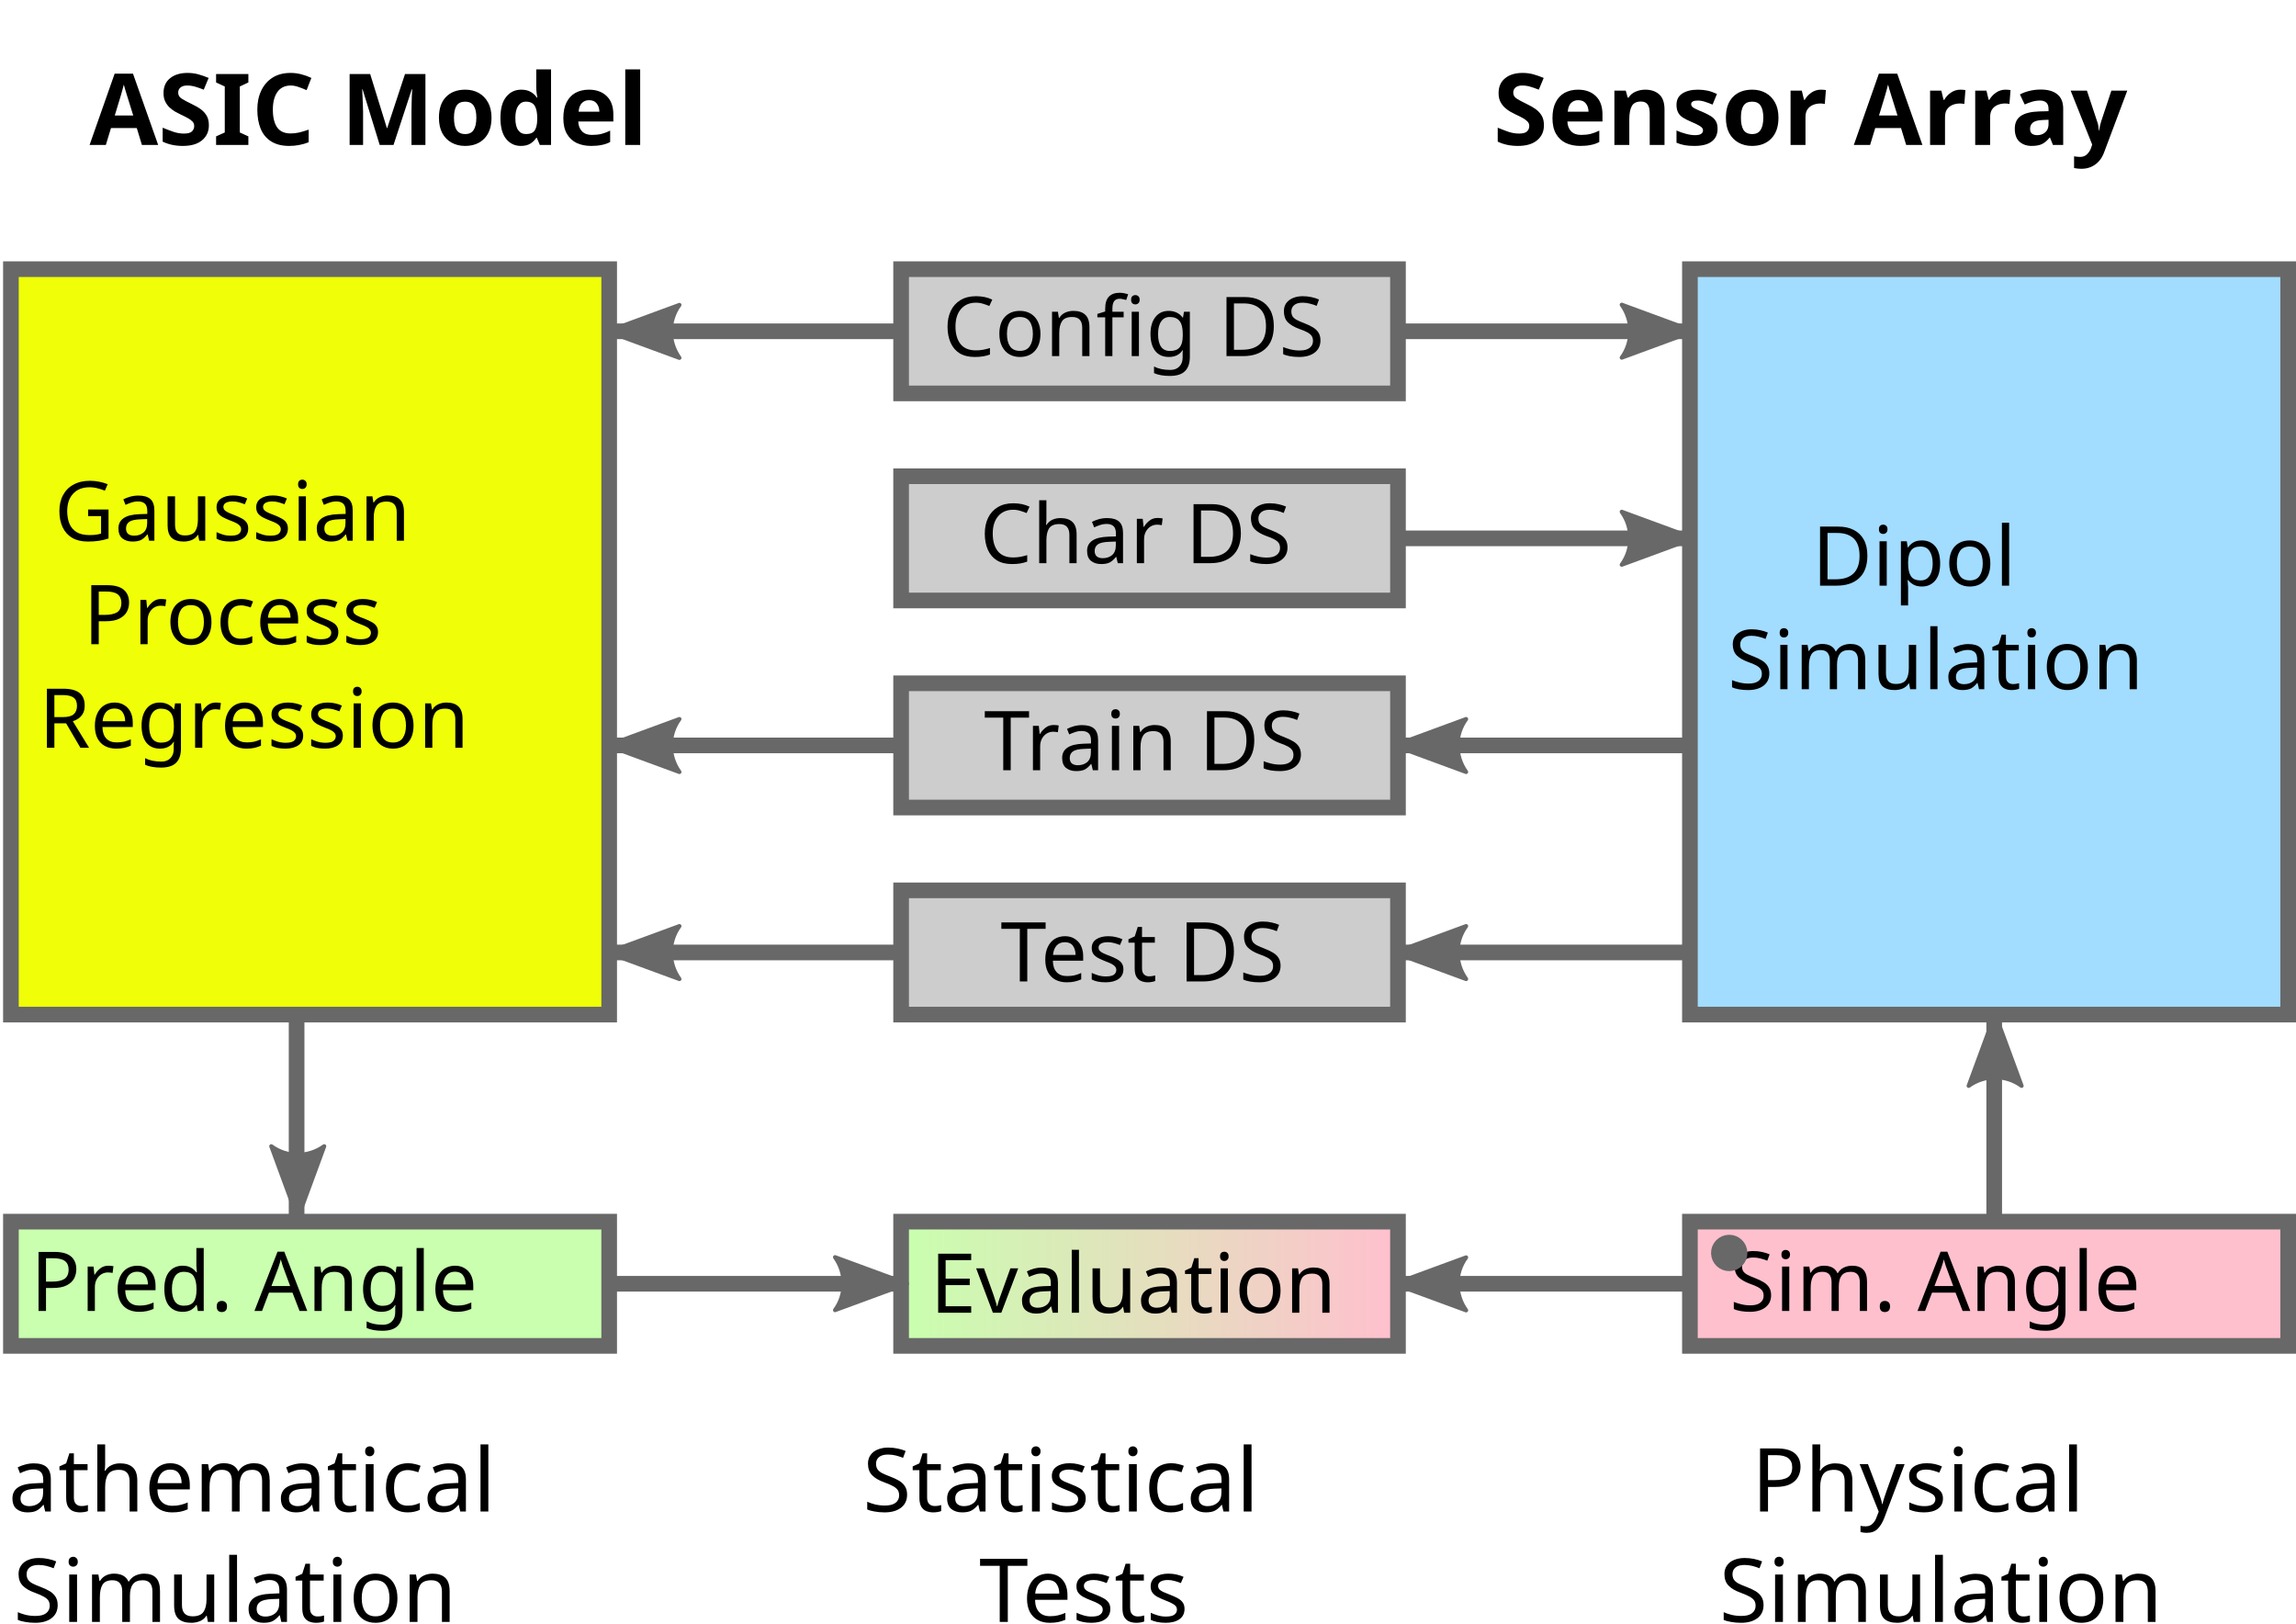
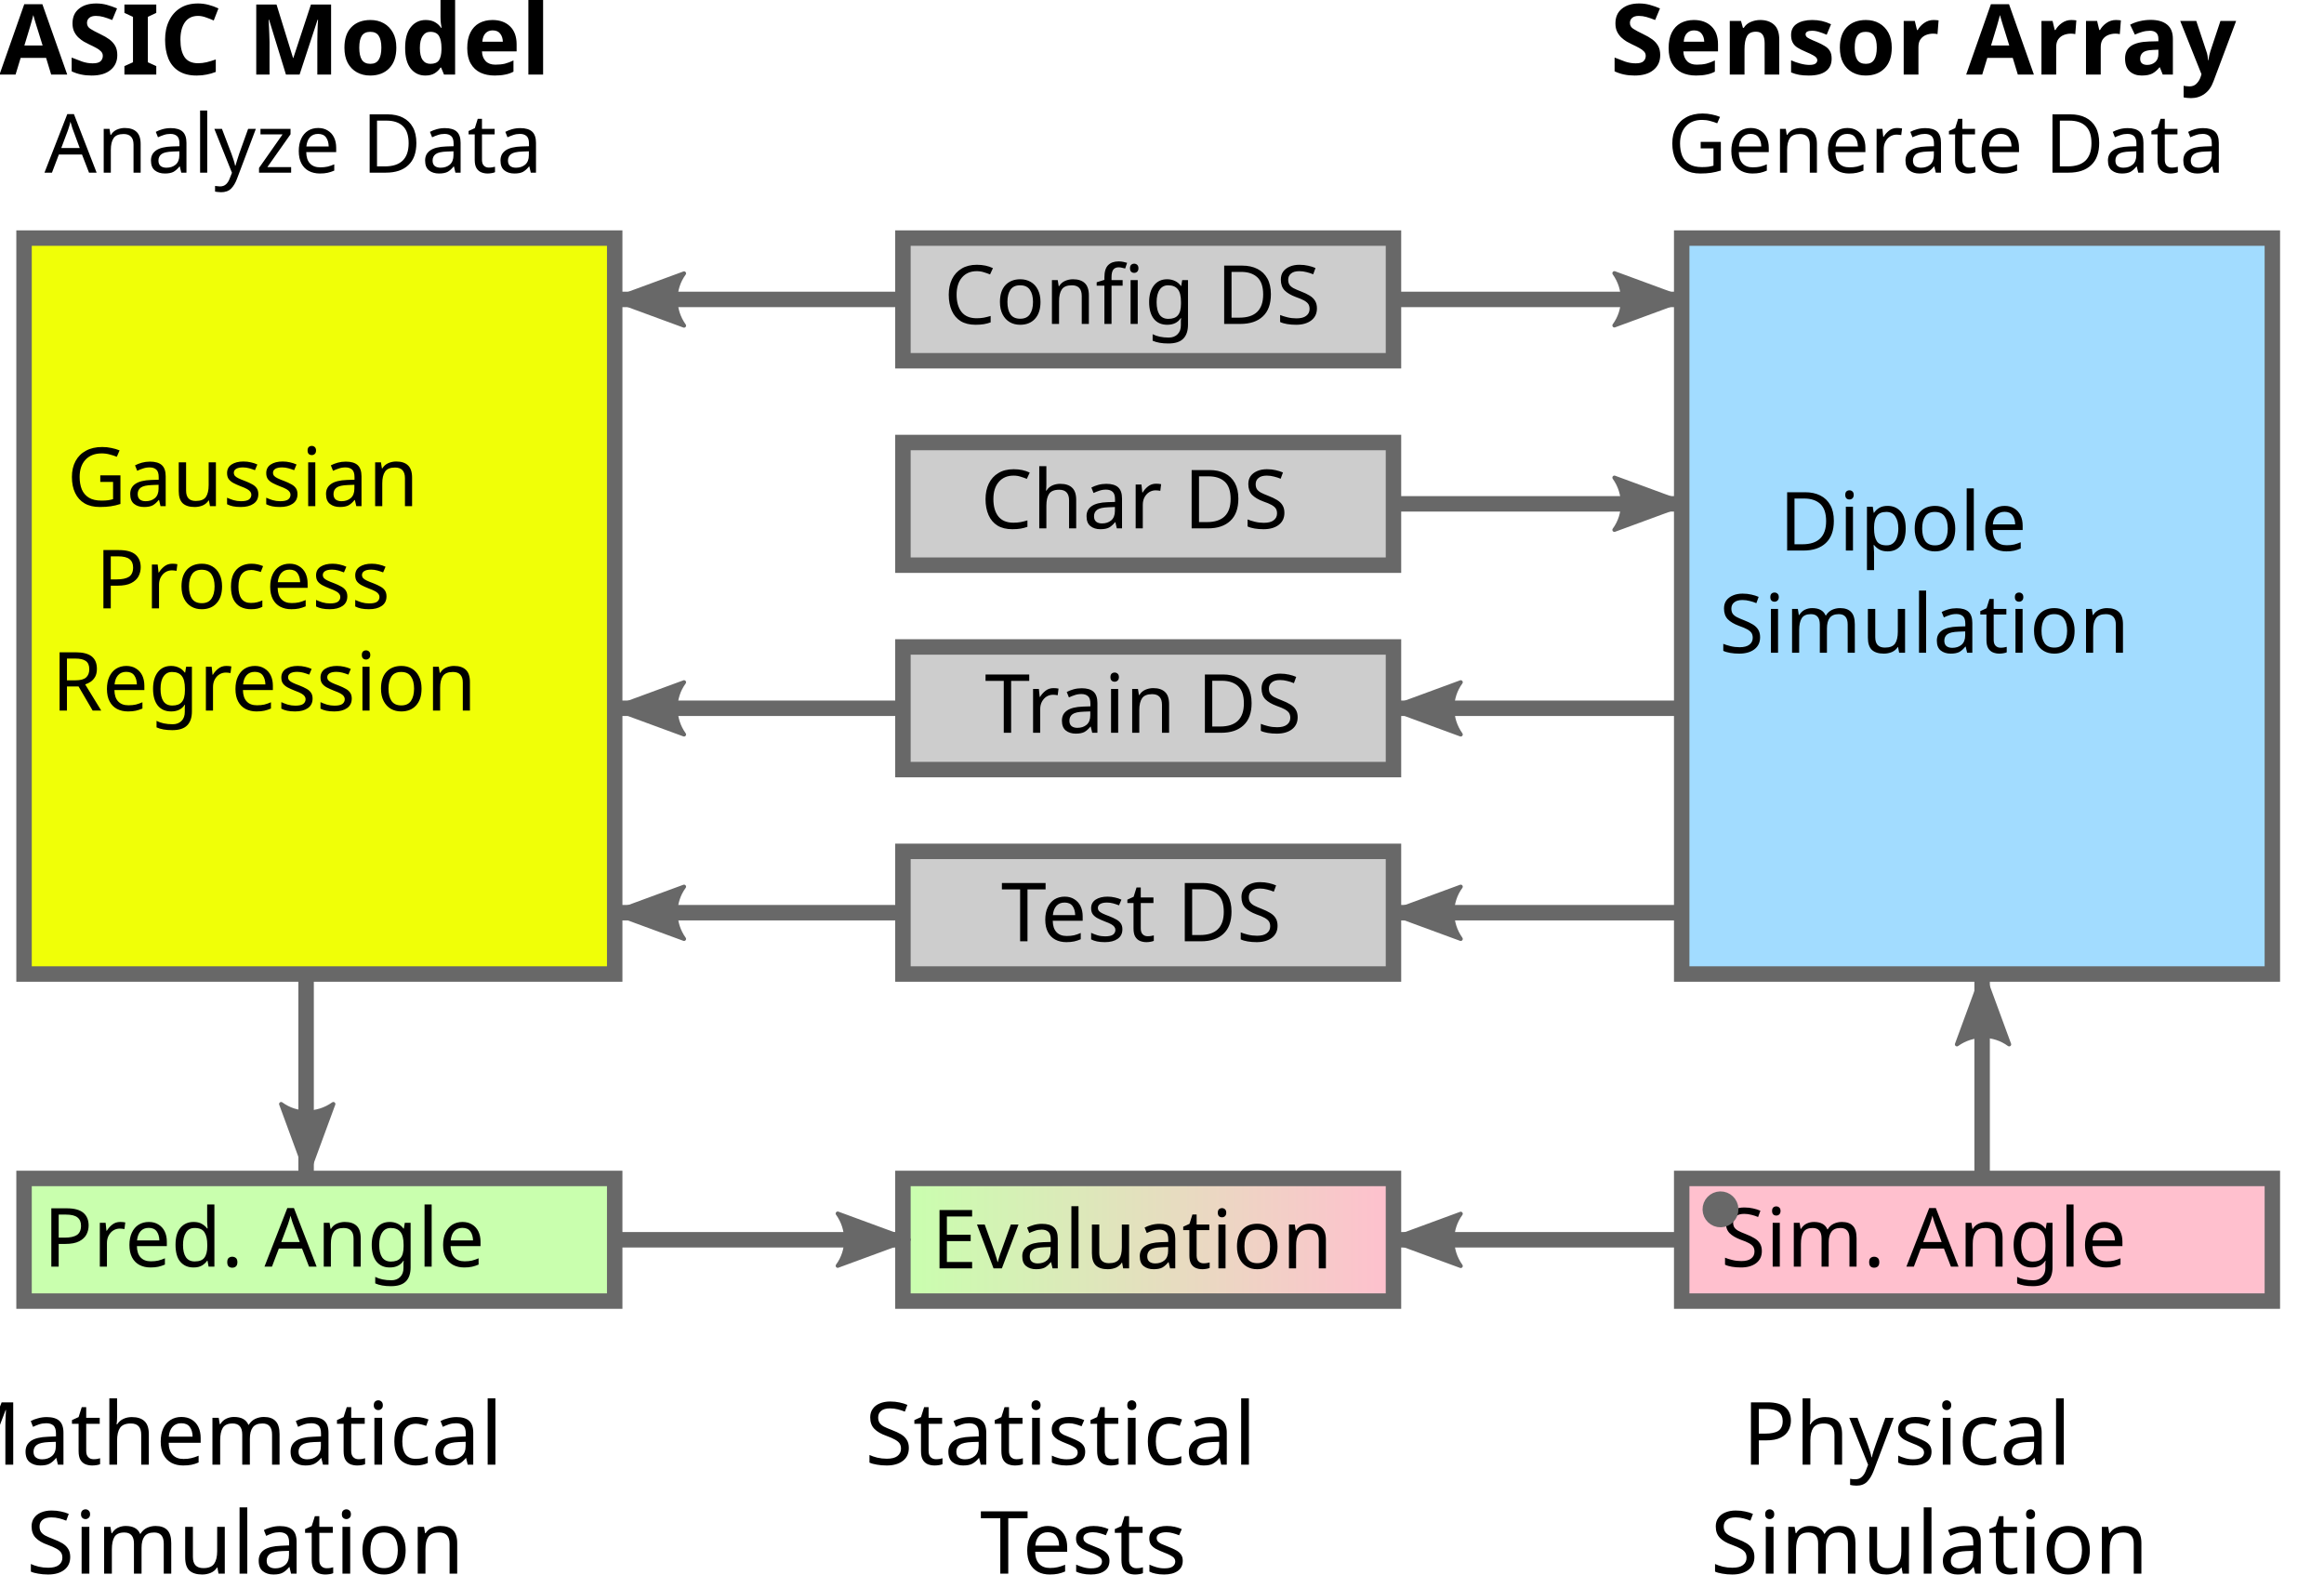
- <svg xmlns="http://www.w3.org/2000/svg" xmlns:xlink="http://www.w3.org/1999/xlink" width="293.436mm" height="207.417mm" viewBox="0 0 293.436 207.417" version="1.1" id="svg8">
+ <svg xmlns="http://www.w3.org/2000/svg" xmlns:xlink="http://www.w3.org/1999/xlink" width="300.84mm" height="203.837mm" viewBox="0 0 300.84 203.837" version="1.1" id="svg8">
  <defs id="defs2">
    <marker style="overflow:visible" id="marker7260" refX="0" refY="0" orient="auto">
      <path transform="matrix(-1.1,0,0,-1.1,-1.1,0)" d="M 8.719,4.034 -2.207,0.016 8.719,-4.002 c -1.745,2.372 -1.735,5.617 -6e-7,8.035 z" style="fill:#686868;fill-opacity:1;fill-rule:evenodd;stroke:#686868;stroke-width:0.625;stroke-linejoin:round;stroke-opacity:1" id="path7258" />
    </marker>
    <marker orient="auto" refY="0" refX="0" id="marker6930" style="overflow:visible">
      <path id="path6928" style="fill:#686868;fill-opacity:1;fill-rule:evenodd;stroke:#686868;stroke-width:0.625;stroke-linejoin:round;stroke-opacity:1" d="M 8.719,4.034 -2.207,0.016 8.719,-4.002 c -1.745,2.372 -1.735,5.617 -6e-7,8.035 z" transform="matrix(-1.1,0,0,-1.1,-1.1,0)" />
    </marker>
    <marker style="overflow:visible" id="marker6782" refX="0" refY="0" orient="auto">
      <path transform="matrix(-1.1,0,0,-1.1,-1.1,0)" d="M 8.719,4.034 -2.207,0.016 8.719,-4.002 c -1.745,2.372 -1.735,5.617 -6e-7,8.035 z" style="fill:#686868;fill-opacity:1;fill-rule:evenodd;stroke:#686868;stroke-width:0.625;stroke-linejoin:round;stroke-opacity:1" id="path6780" />
    </marker>
    <marker style="overflow:visible" id="marker6380" refX="0" refY="0" orient="auto">
      <path transform="matrix(-1.1,0,0,-1.1,-1.1,0)" d="M 8.719,4.034 -2.207,0.016 8.719,-4.002 c -1.745,2.372 -1.735,5.617 -6e-7,8.035 z" style="fill:#686868;fill-opacity:1;fill-rule:evenodd;stroke:#686868;stroke-width:0.625;stroke-linejoin:round;stroke-opacity:1" id="path6378" />
    </marker>
    <marker orient="auto" refY="0" refX="0" id="marker6272" style="overflow:visible">
      <path id="path6270" style="fill:#686868;fill-opacity:1;fill-rule:evenodd;stroke:#686868;stroke-width:0.625;stroke-linejoin:round;stroke-opacity:1" d="M 8.719,4.034 -2.207,0.016 8.719,-4.002 c -1.745,2.372 -1.735,5.617 -6e-7,8.035 z" transform="matrix(-1.1,0,0,-1.1,-1.1,0)" />
    </marker>
    <linearGradient id="linearGradient6240-4">
      <stop id="stop6238" offset="0" style="stop-color:#ffc0ce;stop-opacity:1" />
      <stop id="stop6236" offset="1" style="stop-color:#c9ffae;stop-opacity:1" />
    </linearGradient>
    <marker orient="auto" refY="0" refX="0" id="marker5996" style="overflow:visible">
      <path id="path5994" style="fill:#686868;fill-opacity:1;fill-rule:evenodd;stroke:#686868;stroke-width:0.625;stroke-linejoin:round;stroke-opacity:1" d="M 8.719,4.034 -2.207,0.016 8.719,-4.002 c -1.745,2.372 -1.735,5.617 -6e-7,8.035 z" transform="matrix(-1.1,0,0,-1.1,-1.1,0)" />
    </marker>
    <marker orient="auto" refY="0" refX="0" id="marker5794" style="overflow:visible">
      <path id="path5792" style="fill:#686868;fill-opacity:1;fill-rule:evenodd;stroke:#686868;stroke-width:0.625;stroke-linejoin:round;stroke-opacity:1" d="M 8.719,4.034 -2.207,0.016 8.719,-4.002 c -1.745,2.372 -1.735,5.617 -6e-7,8.035 z" transform="matrix(-1.1,0,0,-1.1,-1.1,0)" />
    </marker>
    <marker style="overflow:visible" id="marker5634" refX="0" refY="0" orient="auto">
      <path transform="matrix(-1.1,0,0,-1.1,-1.1,0)" d="M 8.719,4.034 -2.207,0.016 8.719,-4.002 c -1.745,2.372 -1.735,5.617 -6e-7,8.035 z" style="fill:#686868;fill-opacity:1;fill-rule:evenodd;stroke:#686868;stroke-width:0.625;stroke-linejoin:round;stroke-opacity:1" id="path5632" />
    </marker>
    <marker style="overflow:visible" id="marker5446" refX="0" refY="0" orient="auto">
      <path transform="matrix(-1.1,0,0,-1.1,-1.1,0)" d="M 8.719,4.034 -2.207,0.016 8.719,-4.002 c -1.745,2.372 -1.735,5.617 -6e-7,8.035 z" style="fill:#686868;fill-opacity:1;fill-rule:evenodd;stroke:#686868;stroke-width:0.625;stroke-linejoin:round;stroke-opacity:1" id="path5444" />
    </marker>
    <marker orient="auto" refY="0" refX="0" id="marker5380" style="overflow:visible">
      <path id="path5378" style="fill:#686868;fill-opacity:1;fill-rule:evenodd;stroke:#686868;stroke-width:0.625;stroke-linejoin:round;stroke-opacity:1" d="M 8.719,4.034 -2.207,0.016 8.719,-4.002 c -1.745,2.372 -1.735,5.617 -6e-7,8.035 z" transform="matrix(-1.1,0,0,-1.1,-1.1,0)" />
    </marker>
    <marker style="overflow:visible" id="marker5320" refX="0" refY="0" orient="auto">
      <path transform="matrix(-1.1,0,0,-1.1,-1.1,0)" d="M 8.719,4.034 -2.207,0.016 8.719,-4.002 c -1.745,2.372 -1.735,5.617 -6e-7,8.035 z" style="fill:#686868;fill-opacity:1;fill-rule:evenodd;stroke:#686868;stroke-width:0.625;stroke-linejoin:round;stroke-opacity:1" id="path5318" />
    </marker>
    <marker orient="auto" refY="0" refX="0" id="Arrow2Lend" style="overflow:visible">
      <path id="path4653" style="fill:#686868;fill-opacity:1;fill-rule:evenodd;stroke:#686868;stroke-width:0.625;stroke-linejoin:round;stroke-opacity:1" d="M 8.719,4.034 -2.207,0.016 8.719,-4.002 c -1.745,2.372 -1.735,5.617 -6e-7,8.035 z" transform="matrix(-1.1,0,0,-1.1,-1.1,0)" />
    </marker>
    <linearGradient xlink:href="#linearGradient6240-4" id="linearGradient6244" x1="177.271" y1="257.312" x2="113.771" y2="257.312" gradientUnits="userSpaceOnUse" gradientTransform="translate(0,-5.291667)" />
  </defs>
-   <g id="layer1" transform="translate(1.394578,-87.97917)">
+   <g id="layer1" transform="translate(3.11299,-91.55932)">
    <path id="path6260" d="M 113.771,252.021 H 76.729" style="fill:none;stroke:#686868;stroke-width:2;stroke-linecap:butt;stroke-linejoin:miter;stroke-miterlimit:4;stroke-dasharray:none;stroke-opacity:1" />
    <path style="fill:none;stroke:#686868;stroke-width:2;stroke-linecap:butt;stroke-linejoin:miter;stroke-miterlimit:4;stroke-dasharray:none;stroke-opacity:1" d="M 214.313,252.021 H 177.271" id="path6262" />
    <rect style="opacity:1;fill:#f0ff07;fill-opacity:1;stroke:#686868;stroke-width:2;stroke-miterlimit:4;stroke-dasharray:none;stroke-dashoffset:0;stroke-opacity:1" id="rect4522" width="76.459" height="95.25" x="-1.11262e-06" y="122.375" />
    <rect y="122.375" x="214.582" height="95.25" width="76.459" id="rect4524" style="opacity:1;fill:#a2dcff;fill-opacity:1;stroke:#686868;stroke-width:2;stroke-miterlimit:4;stroke-dasharray:none;stroke-dashoffset:0;stroke-opacity:1" />
    <rect style="opacity:1;fill:#cdcdcd;fill-opacity:1;stroke:#686868;stroke-width:2;stroke-miterlimit:4;stroke-dasharray:none;stroke-dashoffset:0;stroke-opacity:1" id="rect4526" width="63.5" height="15.875" x="113.771" y="122.375" />
    <rect y="148.833" x="113.771" height="15.875" width="63.5" id="rect4530" style="opacity:1;fill:#cdcdcd;fill-opacity:1;stroke:#686868;stroke-width:2;stroke-miterlimit:4;stroke-dasharray:none;stroke-dashoffset:0;stroke-opacity:1" />
    <rect style="opacity:1;fill:#cdcdcd;fill-opacity:1;stroke:#686868;stroke-width:2;stroke-miterlimit:4;stroke-dasharray:none;stroke-dashoffset:0;stroke-opacity:1" id="rect4532" width="63.5" height="15.875" x="113.771" y="175.292" />
    <rect y="201.75" x="113.771" height="15.875" width="63.5" id="rect4534" style="opacity:1;fill:#cdcdcd;fill-opacity:1;stroke:#686868;stroke-width:2;stroke-miterlimit:4;stroke-dasharray:none;stroke-dashoffset:0;stroke-opacity:1" />
    <text xml:space="preserve" style="font-style:normal;font-variant:normal;font-weight:normal;font-stretch:normal;font-size:10.583px;line-height:1.25;font-family:sans-serif;-inkscape-font-specification:'sans-serif, Normal';font-variant-ligatures:normal;font-variant-caps:normal;font-variant-numeric:normal;font-feature-settings:normal;text-align:start;letter-spacing:0px;word-spacing:0px;writing-mode:lr-tb;text-anchor:start;fill:#000000;fill-opacity:1;stroke:none;stroke-width:0.265" x="119.062" y="133.487" id="text4542">
      <tspan id="tspan4558" x="119.062" y="133.487">Config DS</tspan>
    </text>
    <text xml:space="preserve" style="font-style:normal;font-variant:normal;font-weight:normal;font-stretch:normal;font-size:10.583px;line-height:1.25;font-family:sans-serif;-inkscape-font-specification:'sans-serif, Normal';font-variant-ligatures:normal;font-variant-caps:normal;font-variant-numeric:normal;font-feature-settings:normal;text-align:start;letter-spacing:0px;word-spacing:0px;writing-mode:lr-tb;text-anchor:start;fill:#000000;fill-opacity:1;stroke:none;stroke-width:0.265" x="123.825" y="159.946" id="text4546">
      <tspan id="tspan4560" x="123.825" y="159.946">Char DS</tspan>
    </text>
    <text xml:space="preserve" style="font-style:normal;font-weight:normal;font-size:10.583px;line-height:1.25;font-family:sans-serif;letter-spacing:0px;word-spacing:0px;fill:#000000;fill-opacity:1;stroke:none;stroke-width:0.265" x="124.354" y="186.404" id="text4564">
      <tspan id="tspan4562" x="124.354" y="186.404" style="stroke-width:0.265">Train DS</tspan>
    </text>
    <text xml:space="preserve" style="font-style:normal;font-weight:normal;font-size:10.583px;line-height:1.25;font-family:sans-serif;letter-spacing:0px;word-spacing:0px;fill:#000000;fill-opacity:1;stroke:none;stroke-width:0.265" x="126.471" y="213.392" id="text4568">
      <tspan id="tspan4566" x="126.471" y="213.392" style="stroke-width:0.265">Test DS</tspan>
    </text>
    <text xml:space="preserve" style="font-style:normal;font-variant:normal;font-weight:normal;font-stretch:normal;font-size:10.583px;line-height:1.25;font-family:sans-serif;-inkscape-font-specification:'sans-serif, Normal';font-variant-ligatures:normal;font-variant-caps:normal;font-variant-numeric:normal;font-feature-settings:normal;text-align:center;letter-spacing:0px;word-spacing:0px;writing-mode:lr-tb;text-anchor:middle;fill:#000000;fill-opacity:1;stroke:none;stroke-width:0.265" x="252.866" y="162.818" id="text4572">
-       <tspan id="tspan4582" x="252.866" y="162.818">Dipol</tspan>
-       <tspan id="tspan4584" x="252.866" y="176.048">Simulation</tspan>
+       <tspan id="tspan984" x="252.866" y="162.818">Dipole</tspan>
+       <tspan id="tspan986" x="252.866" y="176.048">Simulation</tspan>
    </text>
    <text xml:space="preserve" style="font-style:normal;font-variant:normal;font-weight:normal;font-stretch:normal;font-size:10.583px;line-height:1.25;font-family:sans-serif;-inkscape-font-specification:'sans-serif, Normal';font-variant-ligatures:normal;font-variant-caps:normal;font-variant-numeric:normal;font-feature-settings:normal;text-align:center;letter-spacing:0px;word-spacing:0px;writing-mode:lr-tb;text-anchor:middle;fill:#000000;fill-opacity:1;stroke:none;stroke-width:0.265" x="37.949" y="157.073" id="text4576">
      <tspan id="tspan4574" x="37.949" y="157.073" style="font-style:normal;font-variant:normal;font-weight:normal;font-stretch:normal;font-size:10.583px;font-family:sans-serif;-inkscape-font-specification:'sans-serif, Normal';font-variant-ligatures:normal;font-variant-caps:normal;font-variant-numeric:normal;font-feature-settings:normal;text-align:center;writing-mode:lr-tb;text-anchor:middle;stroke-width:0.265">Gaussian</tspan>
      <tspan x="37.949" y="170.302" style="font-style:normal;font-variant:normal;font-weight:normal;font-stretch:normal;font-size:10.583px;font-family:sans-serif;-inkscape-font-specification:'sans-serif, Normal';font-variant-ligatures:normal;font-variant-caps:normal;font-variant-numeric:normal;font-feature-settings:normal;text-align:center;writing-mode:lr-tb;text-anchor:middle;stroke-width:0.265" id="tspan4578">Process</tspan>
      <tspan x="37.949" y="183.532" style="font-style:normal;font-variant:normal;font-weight:normal;font-stretch:normal;font-size:10.583px;font-family:sans-serif;-inkscape-font-specification:'sans-serif, Normal';font-variant-ligatures:normal;font-variant-caps:normal;font-variant-numeric:normal;font-feature-settings:normal;text-align:center;writing-mode:lr-tb;text-anchor:middle;stroke-width:0.265" id="tspan4580">Regression</tspan>
    </text>
    <path style="fill:none;stroke:#686868;stroke-width:2;stroke-linecap:butt;stroke-linejoin:miter;stroke-miterlimit:4;stroke-dasharray:none;stroke-opacity:1" d="M 113.771,209.687 H 76.729" id="path4612" />
    <path id="path4614" d="M 113.771,183.229 H 76.729" style="fill:none;stroke:#686868;stroke-width:2;stroke-linecap:butt;stroke-linejoin:miter;stroke-miterlimit:4;stroke-dasharray:none;stroke-opacity:1" />
    <path id="path4620" d="M 214.313,209.687 H 177.271" style="fill:none;stroke:#686868;stroke-width:2;stroke-linecap:butt;stroke-linejoin:miter;stroke-miterlimit:4;stroke-dasharray:none;stroke-opacity:1" />
    <path style="fill:none;stroke:#686868;stroke-width:2;stroke-linecap:butt;stroke-linejoin:miter;stroke-miterlimit:4;stroke-dasharray:none;stroke-opacity:1" d="M 214.313,183.229 H 177.271" id="path4622" />
    <path id="path4624" d="M 214.313,156.771 H 177.271" style="fill:none;stroke:#686868;stroke-width:2;stroke-linecap:butt;stroke-linejoin:miter;stroke-miterlimit:4;stroke-dasharray:none;stroke-opacity:1" />
    <path style="fill:none;stroke:#686868;stroke-width:2;stroke-linecap:butt;stroke-linejoin:miter;stroke-miterlimit:4;stroke-dasharray:none;stroke-opacity:1" d="M 214.313,130.312 H 177.271" id="path4626" />
    <path style="fill:none;stroke:#686868;stroke-width:0.765;stroke-linecap:butt;stroke-linejoin:miter;stroke-miterlimit:4;stroke-dasharray:none;stroke-opacity:1;marker-end:url(#Arrow2Lend)" d="m 179.123,209.687 h -1.323" id="path4630" />
    <path id="path5316" d="m 179.123,183.229 h -1.323" style="fill:none;stroke:#686868;stroke-width:0.765;stroke-linecap:butt;stroke-linejoin:miter;stroke-miterlimit:4;stroke-dasharray:none;stroke-opacity:1;marker-end:url(#marker5320)" />
    <path style="fill:none;stroke:#686868;stroke-width:0.765;stroke-linecap:butt;stroke-linejoin:miter;stroke-miterlimit:4;stroke-dasharray:none;stroke-opacity:1;marker-end:url(#marker5380)" d="m 212.725,156.771 h 1.323" id="path5376" />
    <path id="path5442" d="m 212.725,130.312 h 1.323" style="fill:none;stroke:#686868;stroke-width:0.765;stroke-linecap:butt;stroke-linejoin:miter;stroke-miterlimit:4;stroke-dasharray:none;stroke-opacity:1;marker-end:url(#marker5446)" />
    <path id="path5628" d="m 78.581,209.687 h -1.323" style="fill:none;stroke:#686868;stroke-width:0.765;stroke-linecap:butt;stroke-linejoin:miter;stroke-miterlimit:4;stroke-dasharray:none;stroke-opacity:1;marker-end:url(#marker5634)" />
    <path style="fill:none;stroke:#686868;stroke-width:0.765;stroke-linecap:butt;stroke-linejoin:miter;stroke-miterlimit:4;stroke-dasharray:none;stroke-opacity:1;marker-end:url(#marker5794)" d="m 78.581,183.229 h -1.323" id="path5630" />
    <rect style="opacity:1;fill:#ffc0ce;fill-opacity:1;stroke:#686868;stroke-width:2;stroke-miterlimit:4;stroke-dasharray:none;stroke-dashoffset:0;stroke-opacity:1" id="rect5970" width="76.459" height="15.875" x="214.582" y="244.083" />
    <rect y="244.083" x="-1.11262e-06" height="15.875" width="76.459" id="rect5974" style="opacity:1;fill:#c9ffae;fill-opacity:1;stroke:#686868;stroke-width:2;stroke-miterlimit:4;stroke-dasharray:none;stroke-dashoffset:0;stroke-opacity:1" />
    <text id="text6190" y="255.498" x="37.949" style="font-style:normal;font-variant:normal;font-weight:normal;font-stretch:normal;font-size:10.583px;line-height:1.25;font-family:sans-serif;-inkscape-font-specification:'sans-serif, Normal';font-variant-ligatures:normal;font-variant-caps:normal;font-variant-numeric:normal;font-feature-settings:normal;text-align:center;letter-spacing:0px;word-spacing:0px;writing-mode:lr-tb;text-anchor:middle;fill:#000000;fill-opacity:1;stroke:none;stroke-width:0.265" xml:space="preserve">
      <tspan id="tspan6194" x="37.949" y="255.498">Pred. Angle</tspan>
    </text>
    <text xml:space="preserve" style="font-style:normal;font-variant:normal;font-weight:normal;font-stretch:normal;font-size:10.583px;line-height:1.25;font-family:sans-serif;-inkscape-font-specification:'sans-serif, Normal';font-variant-ligatures:normal;font-variant-caps:normal;font-variant-numeric:normal;font-feature-settings:normal;text-align:center;letter-spacing:0px;word-spacing:0px;writing-mode:lr-tb;text-anchor:middle;fill:#000000;fill-opacity:1;stroke:none;stroke-width:0.265" x="252.791" y="255.498" id="text6198">
      <tspan id="tspan6200" x="252.791" y="255.498">Sim. Angle</tspan>
    </text>
    <rect style="opacity:1;fill:url(#linearGradient6244);fill-opacity:1;stroke:#686868;stroke-width:2;stroke-miterlimit:4;stroke-dasharray:none;stroke-dashoffset:0;stroke-opacity:1" id="rect6202" width="63.5" height="15.875" x="113.771" y="244.083" />
    <text id="text6206" y="255.725" x="117.475" style="font-style:normal;font-variant:normal;font-weight:normal;font-stretch:normal;font-size:10.583px;line-height:1.25;font-family:sans-serif;-inkscape-font-specification:'sans-serif, Normal';font-variant-ligatures:normal;font-variant-caps:normal;font-variant-numeric:normal;font-feature-settings:normal;text-align:start;letter-spacing:0px;word-spacing:0px;writing-mode:lr-tb;text-anchor:start;fill:#000000;fill-opacity:1;stroke:none;stroke-width:0.265" xml:space="preserve">
      <tspan id="tspan6208" x="117.475" y="255.725">Evaluation</tspan>
    </text>
    <path id="path6376" d="m 112.183,252.021 h 1.323" style="fill:none;stroke:#686868;stroke-width:0.765;stroke-linecap:butt;stroke-linejoin:miter;stroke-miterlimit:4;stroke-dasharray:none;stroke-opacity:1;marker-end:url(#marker6380)" />
    <path id="path6778" d="m 179.123,252.021 h -1.323" style="fill:none;stroke:#686868;stroke-width:0.765;stroke-linecap:butt;stroke-linejoin:miter;stroke-miterlimit:4;stroke-dasharray:none;stroke-opacity:1;marker-end:url(#marker6782)" />
    <path id="path6916" d="M 36.512,244.083 V 217.625" style="fill:none;stroke:#686868;stroke-width:2;stroke-linecap:butt;stroke-linejoin:miter;stroke-miterlimit:4;stroke-dasharray:none;stroke-opacity:1" />
    <path style="fill:none;stroke:#686868;stroke-width:2;stroke-linecap:butt;stroke-linejoin:miter;stroke-miterlimit:4;stroke-dasharray:none;stroke-opacity:1" d="M 253.471,244.083 V 217.625" id="path6918" />
    <path style="fill:none;stroke:#686868;stroke-width:0.765;stroke-linecap:butt;stroke-linejoin:miter;stroke-miterlimit:4;stroke-dasharray:none;stroke-opacity:1;marker-end:url(#marker6930)" d="m 253.603,219.874 v -1.323" id="path6926" />
    <path id="path7256" d="m 36.645,241.305 v 1.323" style="fill:none;stroke:#686868;stroke-width:0.765;stroke-linecap:butt;stroke-linejoin:miter;stroke-miterlimit:4;stroke-dasharray:none;stroke-opacity:1;marker-end:url(#marker7260)" />
-     <text xml:space="preserve" style="font-style:normal;font-variant:normal;font-weight:bold;font-stretch:normal;font-size:12.7px;line-height:1.25;font-family:sans-serif;-inkscape-font-specification:'sans-serif, Bold';font-variant-ligatures:normal;font-variant-caps:normal;font-variant-numeric:normal;font-feature-settings:normal;text-align:start;letter-spacing:0px;word-spacing:0px;writing-mode:lr-tb;text-anchor:start;fill:#000000;fill-opacity:1;stroke:none;stroke-width:0.265" x="10.054" y="106.5" id="text7678">
-       <tspan id="tspan7684" x="10.054" y="106.5">ASIC Model</tspan>
+     <text xml:space="preserve" style="font-style:normal;font-variant:normal;font-weight:bold;font-stretch:normal;font-size:12.7px;line-height:1.25;font-family:sans-serif;-inkscape-font-specification:'sans-serif, Bold';font-variant-ligatures:normal;font-variant-caps:normal;font-variant-numeric:normal;font-feature-settings:normal;text-align:start;letter-spacing:0px;word-spacing:0px;writing-mode:lr-tb;text-anchor:start;fill:#000000;fill-opacity:1;stroke:none;stroke-width:0.265" x="-3.175" y="101.208" id="text7678">
+       <tspan id="tspan7684" x="-3.175" y="101.208">ASIC Model</tspan>
    </text>
-     <text xml:space="preserve" style="font-style:normal;font-variant:normal;font-weight:bold;font-stretch:normal;font-size:12.7px;line-height:1.25;font-family:sans-serif;-inkscape-font-specification:'sans-serif, Bold';font-variant-ligatures:normal;font-variant-caps:normal;font-variant-numeric:normal;font-feature-settings:normal;text-align:start;letter-spacing:0px;word-spacing:0px;writing-mode:lr-tb;text-anchor:start;fill:#000000;fill-opacity:1;stroke:none;stroke-width:0.265" x="189.442" y="106.5" id="text7682">
-       <tspan id="tspan7680" x="189.442" y="106.5" style="font-style:normal;font-variant:normal;font-weight:bold;font-stretch:normal;font-size:12.7px;font-family:sans-serif;-inkscape-font-specification:'sans-serif, Bold';font-variant-ligatures:normal;font-variant-caps:normal;font-variant-numeric:normal;font-feature-settings:normal;text-align:start;writing-mode:lr-tb;text-anchor:start;stroke-width:0.265">Sensor Array</tspan>
+     <text xml:space="preserve" style="font-style:normal;font-variant:normal;font-weight:bold;font-stretch:normal;font-size:12.7px;line-height:1.25;font-family:sans-serif;-inkscape-font-specification:'sans-serif, Bold';font-variant-ligatures:normal;font-variant-caps:normal;font-variant-numeric:normal;font-feature-settings:normal;text-align:start;letter-spacing:0px;word-spacing:0px;writing-mode:lr-tb;text-anchor:start;fill:#000000;fill-opacity:1;stroke:none;stroke-width:0.265" x="205.317" y="101.208" id="text7682">
+       <tspan id="tspan7680" x="205.317" y="101.208" style="font-style:normal;font-variant:normal;font-weight:bold;font-stretch:normal;font-size:12.7px;font-family:sans-serif;-inkscape-font-specification:'sans-serif, Bold';font-variant-ligatures:normal;font-variant-caps:normal;font-variant-numeric:normal;font-feature-settings:normal;text-align:start;writing-mode:lr-tb;text-anchor:start;stroke-width:0.265">Sensor Array</tspan>
    </text>
    <text xml:space="preserve" style="font-style:normal;font-variant:normal;font-weight:normal;font-stretch:normal;font-size:11.289px;line-height:1.25;font-family:sans-serif;-inkscape-font-specification:'sans-serif, Normal';font-variant-ligatures:normal;font-variant-caps:normal;font-variant-numeric:normal;font-feature-settings:normal;text-align:center;letter-spacing:0px;word-spacing:0px;writing-mode:lr-tb;text-anchor:middle;fill:#000000;fill-opacity:1;stroke:none;stroke-width:0.265" x="35.983" y="281.125" id="text7922">
      <tspan id="tspan7946" x="35.983" y="281.125">Mathematical</tspan>
      <tspan id="tspan7948" x="35.983" y="295.236">Simulation</tspan>
    </text>
    <text xml:space="preserve" style="font-style:normal;font-variant:normal;font-weight:normal;font-stretch:normal;font-size:11.289px;line-height:1.25;font-family:sans-serif;-inkscape-font-specification:'sans-serif, Normal';font-variant-ligatures:normal;font-variant-caps:normal;font-variant-numeric:normal;font-feature-settings:normal;text-align:center;letter-spacing:0px;word-spacing:0px;writing-mode:lr-tb;text-anchor:middle;fill:#000000;fill-opacity:1;stroke:none;stroke-width:0.265" x="254" y="281.125" id="text7926">
      <tspan id="tspan7954" x="254" y="281.125">Physical</tspan>
      <tspan id="tspan7956" x="254" y="295.236">Simulation</tspan>
    </text>
    <text id="text7934" y="281.125" x="144.462" style="font-style:normal;font-variant:normal;font-weight:normal;font-stretch:normal;font-size:11.289px;line-height:1.25;font-family:sans-serif;-inkscape-font-specification:'sans-serif, Normal';font-variant-ligatures:normal;font-variant-caps:normal;font-variant-numeric:normal;font-feature-settings:normal;text-align:center;letter-spacing:0px;word-spacing:0px;writing-mode:lr-tb;text-anchor:middle;fill:#000000;fill-opacity:1;stroke:none;stroke-width:0.265" xml:space="preserve">
      <tspan id="tspan7950" x="144.462" y="281.125">Statistical</tspan>
      <tspan id="tspan7952" x="144.462" y="295.236">Tests</tspan>
    </text>
    <path style="fill:none;stroke:#686868;stroke-width:2;stroke-linecap:butt;stroke-linejoin:miter;stroke-miterlimit:4;stroke-dasharray:none;stroke-opacity:1" d="M 113.771,130.312 H 76.729" id="path8002" />
    <path id="path8004" d="m 78.581,130.312 h -1.323" style="fill:none;stroke:#686868;stroke-width:0.765;stroke-linecap:butt;stroke-linejoin:miter;stroke-miterlimit:4;stroke-dasharray:none;stroke-opacity:1;marker-end:url(#marker5794)" />
    <path style="opacity:1;fill:#686868;fill-opacity:1;stroke:#686868;stroke-width:2;stroke-miterlimit:4;stroke-dasharray:none;stroke-dashoffset:0;stroke-opacity:1" id="path8006" d="m 220.927,248.052 a 1.323,1.323 0 0 1 -1.291,1.354 1.323,1.323 0 0 1 -1.354,-1.291 1.323,1.323 0 0 1 1.291,-1.354 1.323,1.323 0 0 1 1.354,1.291" />
+     <text xml:space="preserve" style="font-style:normal;font-weight:normal;font-size:10.583px;line-height:1.25;font-family:sans-serif;letter-spacing:0px;word-spacing:0px;fill:#000000;fill-opacity:1;stroke:none;stroke-width:0.265" x="2.646" y="113.908" id="text981">
+       <tspan id="tspan979" x="2.646" y="113.908" style="stroke-width:0.265">Analyze Data</tspan>
+     </text>
+     <text xml:space="preserve" style="font-style:normal;font-weight:normal;font-size:10.583px;line-height:1.25;font-family:sans-serif;letter-spacing:0px;word-spacing:0px;fill:#000000;fill-opacity:1;stroke:none;stroke-width:0.265" x="212.725" y="113.908" id="text985">
+       <tspan id="tspan983" x="212.725" y="113.908" style="stroke-width:0.265">Generate Data</tspan>
+     </text>
  </g>
</svg>
